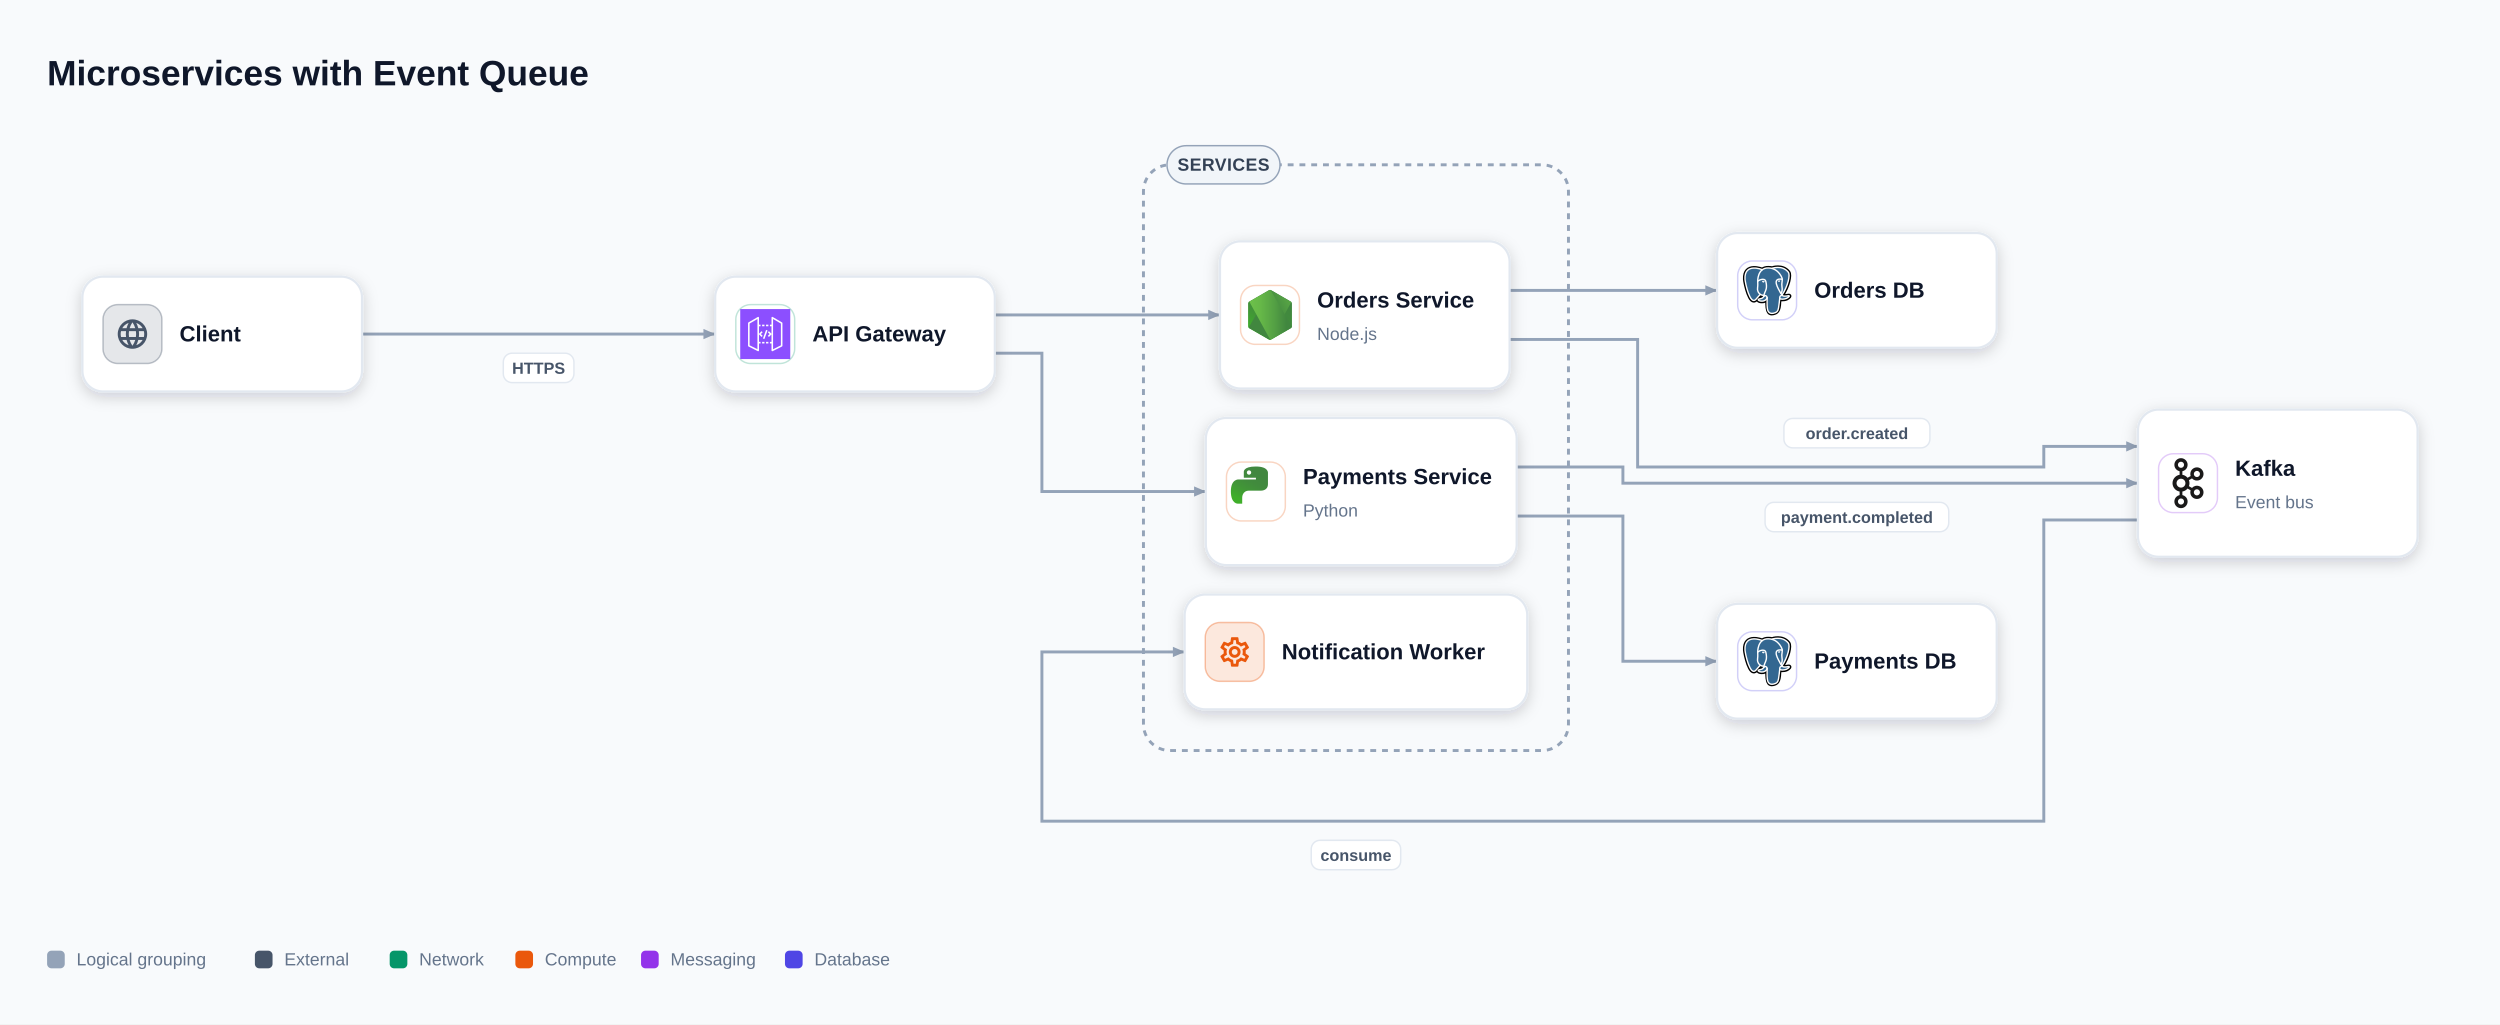
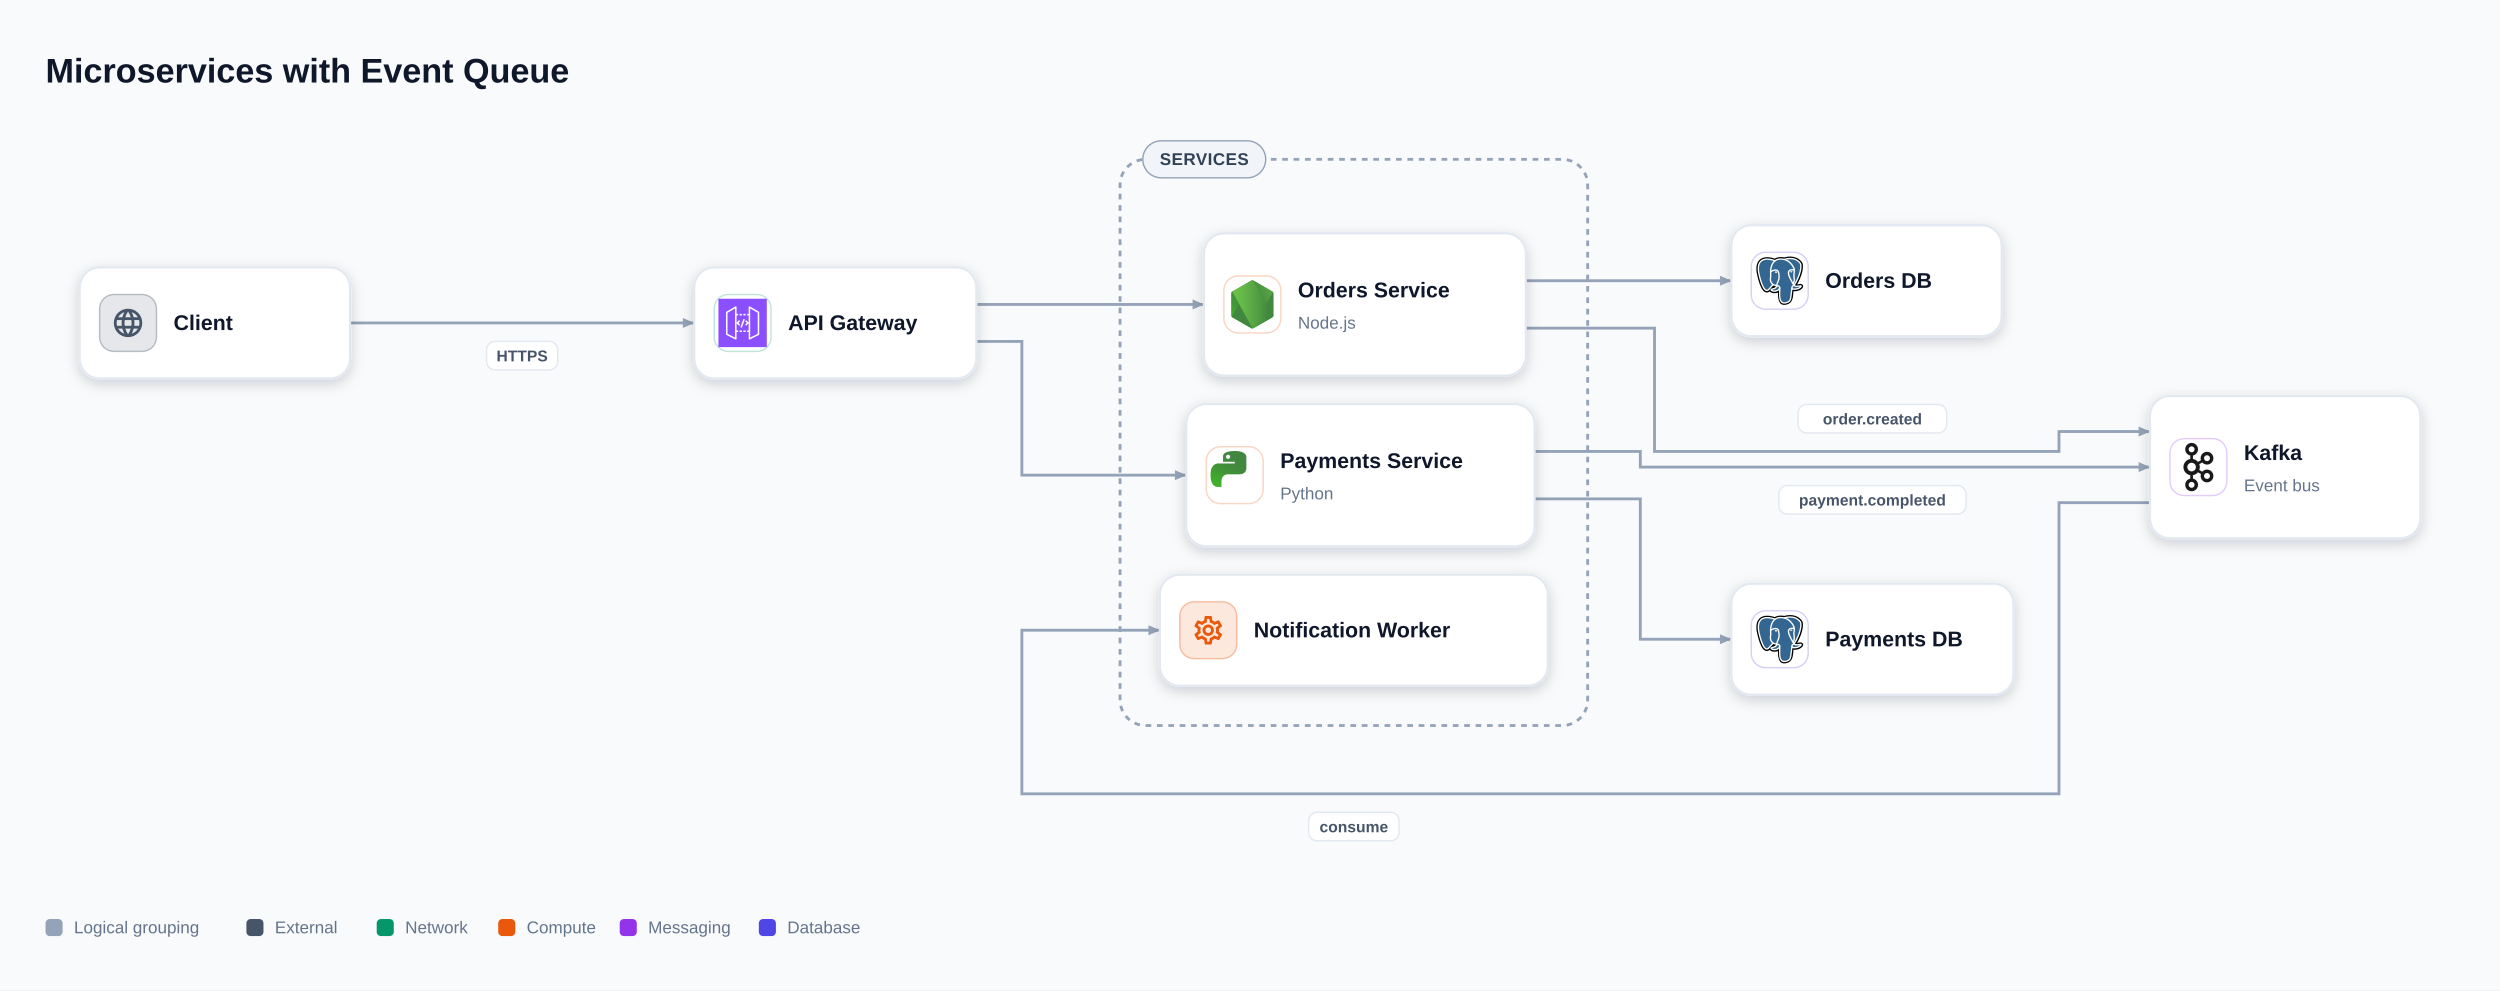
- <svg xmlns="http://www.w3.org/2000/svg" xmlns:xlink="http://www.w3.org/1999/xlink" width="1698.8" height="696" viewBox="0 0 1698.8 696">
+ <svg xmlns="http://www.w3.org/2000/svg" xmlns:xlink="http://www.w3.org/1999/xlink" width="1757.3" height="696" viewBox="0 0 1757.3 696">
  <defs>
    <filter id="card-shadow" x="-40%" y="-40%" width="180%" height="180%">
      <feDropShadow dx="0" dy="3" stdDeviation="5" flood-color="rgba(15, 23, 42, 0.18)" />
    </filter>
  </defs>
-   <rect x="0" y="0" width="1698.8" height="696" fill="#f8fafc" />
+   <rect x="0" y="0" width="1757.3" height="696" fill="#f8fafc" />
  <text x="32" y="58" font-family="&quot;Segoe UI&quot;, &quot;Helvetica Neue&quot;, Arial, sans-serif" font-size="24" font-weight="700" fill="#0f172a">Microservices with Event Queue</text>
  <g transform="translate(32, 88)">
    <g>
-       <rect x="745" y="24" width="288.8" height="398" rx="18" fill="#f8fafc" stroke="#94a3b8" stroke-width="2" stroke-dasharray="4 4" />
-       <rect x="761" y="11" width="76.8" height="26" rx="13" fill="#f1f5f9" stroke="#94a3b8" stroke-width="1" />
-       <text x="799.4" y="28" font-family="&quot;Segoe UI&quot;, &quot;Helvetica Neue&quot;, Arial, sans-serif" font-size="12" font-weight="700" letter-spacing="0.3" text-anchor="middle" fill="#334155">SERVICES</text>
-     </g>
-     <path d="M214,139 L454,139" fill="none" stroke="#94a3b8" stroke-width="2" />
-     <path d="M-8,-3.5 L0,0 L-8,3.5 Z" fill="#94a3b8" transform="translate(454 139) rotate(0)" />
-     <g>
-       <rect x="310" y="152" width="48" height="20" rx="6" fill="#ffffff" stroke="#e2e8f0" stroke-width="1" />
-       <text x="334" y="166" font-family="&quot;Segoe UI&quot;, &quot;Helvetica Neue&quot;, Arial, sans-serif" font-size="11" font-weight="600" text-anchor="middle" fill="#475569">HTTPS</text>
-     </g>
-     <path d="M644,126 L797,126" fill="none" stroke="#94a3b8" stroke-width="2" />
-     <path d="M-8,-3.5 L0,0 L-8,3.5 Z" fill="#94a3b8" transform="translate(797 126) rotate(0)" />
-     <path d="M644,152 L676,152 L676,246 L787.4,246" fill="none" stroke="#94a3b8" stroke-width="2" />
-     <path d="M-8,-3.5 L0,0 L-8,3.5 Z" fill="#94a3b8" transform="translate(787.4 246) rotate(0)" />
-     <path d="M993.8,109.333 L1134.8,109.333" fill="none" stroke="#94a3b8" stroke-width="2" />
-     <path d="M-8,-3.5 L0,0 L-8,3.5 Z" fill="#94a3b8" transform="translate(1134.8 109.3333) rotate(0)" />
-     <path d="M998.6,262.667 L1070.8,262.667 L1070.8,361.333 L1134.8,361.333" fill="none" stroke="#94a3b8" stroke-width="2" />
-     <path d="M-8,-3.5 L0,0 L-8,3.5 Z" fill="#94a3b8" transform="translate(1134.8 361.3333) rotate(0)" />
-     <path d="M993.8,142.667 L1080.8,142.667 L1080.8,229.333 L1356.8,229.333 L1356.8,215.333 L1420.8,215.333" fill="none" stroke="#94a3b8" stroke-width="2" />
-     <path d="M-8,-3.5 L0,0 L-8,3.5 Z" fill="#94a3b8" transform="translate(1420.8 215.3333) rotate(0)" />
-     <g>
-       <rect x="1180.2" y="196.333" width="99.2" height="20" rx="6" fill="#ffffff" stroke="#e2e8f0" stroke-width="1" />
-       <text x="1229.8" y="210.333" font-family="&quot;Segoe UI&quot;, &quot;Helvetica Neue&quot;, Arial, sans-serif" font-size="11" font-weight="600" text-anchor="middle" fill="#475569">order.created</text>
-     </g>
-     <path d="M998.6,229.333 L1070.8,229.333 L1070.8,240.333 L1420.8,240.333" fill="none" stroke="#94a3b8" stroke-width="2" />
-     <path d="M-8,-3.5 L0,0 L-8,3.5 Z" fill="#94a3b8" transform="translate(1420.8 240.3333) rotate(0)" />
-     <g>
-       <rect x="1167.4" y="253.333" width="124.8" height="20" rx="6" fill="#ffffff" stroke="#e2e8f0" stroke-width="1" />
-       <text x="1229.8" y="267.333" font-family="&quot;Segoe UI&quot;, &quot;Helvetica Neue&quot;, Arial, sans-serif" font-size="11" font-weight="600" text-anchor="middle" fill="#475569">payment.completed</text>
-     </g>
-     <path d="M1420.8,265.333 L1356.8,265.333 L1356.8,470 L676,470 L676,355 L773,355" fill="none" stroke="#94a3b8" stroke-width="2" />
-     <path d="M-8,-3.5 L0,0 L-8,3.5 Z" fill="#94a3b8" transform="translate(773 355) rotate(0)" />
-     <g>
-       <rect x="859" y="483" width="60.8" height="20" rx="6" fill="#ffffff" stroke="#e2e8f0" stroke-width="1" />
-       <text x="889.4" y="497" font-family="&quot;Segoe UI&quot;, &quot;Helvetica Neue&quot;, Arial, sans-serif" font-size="11" font-weight="600" text-anchor="middle" fill="#475569">consume</text>
+       <rect x="755.3" y="24" width="328.7" height="398" rx="18" fill="#f8fafc" stroke="#94a3b8" stroke-width="2" stroke-dasharray="4 4" />
+       <rect x="771.3" y="11" width="86.4" height="26" rx="13" fill="#f1f5f9" stroke="#94a3b8" stroke-width="1" />
+       <text x="814.5" y="28" font-family="&quot;Segoe UI&quot;, &quot;Helvetica Neue&quot;, Arial, sans-serif" font-size="12" font-weight="700" letter-spacing="0.3" text-anchor="middle" fill="#334155">SERVICES</text>
+     </g>
+     <path d="M214,139 L456,139" fill="none" stroke="#94a3b8" stroke-width="2" />
+     <path d="M-8,-3.5 L0,0 L-8,3.5 Z" fill="#94a3b8" transform="translate(456 139) rotate(0)" />
+     <g>
+       <rect x="310" y="152" width="50" height="20" rx="6" fill="#ffffff" stroke="#e2e8f0" stroke-width="1" />
+       <text x="335" y="166" font-family="&quot;Segoe UI&quot;, &quot;Helvetica Neue&quot;, Arial, sans-serif" font-size="11" font-weight="600" text-anchor="middle" fill="#475569">HTTPS</text>
+     </g>
+     <path d="M654.3,126 L814.3,126" fill="none" stroke="#94a3b8" stroke-width="2" />
+     <path d="M-8,-3.5 L0,0 L-8,3.5 Z" fill="#94a3b8" transform="translate(814.3 126) rotate(0)" />
+     <path d="M654.3,152 L686.3,152 L686.3,246 L801.9,246" fill="none" stroke="#94a3b8" stroke-width="2" />
+     <path d="M-8,-3.5 L0,0 L-8,3.5 Z" fill="#94a3b8" transform="translate(801.9 246) rotate(0)" />
+     <path d="M1040.5,109.333 L1185,109.333" fill="none" stroke="#94a3b8" stroke-width="2" />
+     <path d="M-8,-3.5 L0,0 L-8,3.5 Z" fill="#94a3b8" transform="translate(1185 109.3333) rotate(0)" />
+     <path d="M1046.7,262.667 L1121,262.667 L1121,361.333 L1185,361.333" fill="none" stroke="#94a3b8" stroke-width="2" />
+     <path d="M-8,-3.5 L0,0 L-8,3.5 Z" fill="#94a3b8" transform="translate(1185 361.3333) rotate(0)" />
+     <path d="M1040.5,142.667 L1131,142.667 L1131,229.333 L1415.3,229.333 L1415.3,215.333 L1479.3,215.333" fill="none" stroke="#94a3b8" stroke-width="2" />
+     <path d="M-8,-3.5 L0,0 L-8,3.5 Z" fill="#94a3b8" transform="translate(1479.3 215.3333) rotate(0)" />
+     <g>
+       <rect x="1231.95" y="196.333" width="104.4" height="20" rx="6" fill="#ffffff" stroke="#e2e8f0" stroke-width="1" />
+       <text x="1284.15" y="210.333" font-family="&quot;Segoe UI&quot;, &quot;Helvetica Neue&quot;, Arial, sans-serif" font-size="11" font-weight="600" text-anchor="middle" fill="#475569">order.created</text>
+     </g>
+     <path d="M1046.7,229.333 L1121,229.333 L1121,240.333 L1479.3,240.333" fill="none" stroke="#94a3b8" stroke-width="2" />
+     <path d="M-8,-3.5 L0,0 L-8,3.5 Z" fill="#94a3b8" transform="translate(1479.3 240.3333) rotate(0)" />
+     <g>
+       <rect x="1218.35" y="253.333" width="131.6" height="20" rx="6" fill="#ffffff" stroke="#e2e8f0" stroke-width="1" />
+       <text x="1284.15" y="267.333" font-family="&quot;Segoe UI&quot;, &quot;Helvetica Neue&quot;, Arial, sans-serif" font-size="11" font-weight="600" text-anchor="middle" fill="#475569">payment.completed</text>
+     </g>
+     <path d="M1479.3,265.333 L1415.3,265.333 L1415.3,470 L686.3,470 L686.3,355 L783.3,355" fill="none" stroke="#94a3b8" stroke-width="2" />
+     <path d="M-8,-3.5 L0,0 L-8,3.5 Z" fill="#94a3b8" transform="translate(783.3 355) rotate(0)" />
+     <g>
+       <rect x="887.85" y="483" width="63.6" height="20" rx="6" fill="#ffffff" stroke="#e2e8f0" stroke-width="1" />
+       <text x="919.65" y="497" font-family="&quot;Segoe UI&quot;, &quot;Helvetica Neue&quot;, Arial, sans-serif" font-size="11" font-weight="600" text-anchor="middle" fill="#475569">consume</text>
    </g>
    <g transform="translate(24, 100)">
      <rect x="0" y="0" width="190" height="78" rx="14" fill="#ffffff" stroke="#e2e8f0" stroke-width="1.5" filter="url(#card-shadow)" />
      <rect x="14" y="19" width="40" height="40" rx="10" fill="#475569" fill-opacity="0.14" stroke="#475569" stroke-opacity="0.35" />
      <svg x="22" y="27" width="24" height="24" viewBox="0 0 24 24">
        <path fill="#475569" d="M16.36 14c.08-.66.14-1.32.14-2s-.06-1.34-.14-2h3.38c.16.64.26 1.31.26 2s-.1 1.36-.26 2m-5.15 5.56c.6-1.11 1.06-2.31 1.38-3.56h2.95a8.03 8.03 0 0 1-4.33 3.56M14.34 14H9.66c-.1-.66-.16-1.32-.16-2s.06-1.35.16-2h4.68c.09.65.16 1.32.16 2s-.07 1.34-.16 2M12 19.96c-.83-1.2-1.5-2.53-1.91-3.96h3.82c-.41 1.43-1.08 2.76-1.91 3.96M8 8H5.08A7.92 7.92 0 0 1 9.4 4.44C8.8 5.55 8.35 6.75 8 8m-2.92 8H8c.35 1.25.8 2.45 1.4 3.56A8 8 0 0 1 5.08 16m-.82-2C4.1 13.36 4 12.69 4 12s.1-1.36.26-2h3.38c-.08.66-.14 1.32-.14 2s.06 1.34.14 2M12 4.03c.83 1.2 1.5 2.54 1.91 3.97h-3.82c.41-1.43 1.08-2.77 1.91-3.97M18.92 8h-2.95a15.7 15.7 0 0 0-1.38-3.56c1.84.63 3.37 1.9 4.33 3.56M12 2C6.47 2 2 6.5 2 12a10 10 0 0 0 10 10a10 10 0 0 0 10-10A10 10 0 0 0 12 2" />
      </svg>
      <text x="66" y="44" font-family="&quot;Segoe UI&quot;, &quot;Helvetica Neue&quot;, Arial, sans-serif" font-size="15" font-weight="600" fill="#0f172a">Client</text>
    </g>
-     <g transform="translate(454, 100)">
-       <rect x="0" y="0" width="190" height="78" rx="14" fill="#ffffff" stroke="#e2e8f0" stroke-width="1.5" filter="url(#card-shadow)" />
+     <g transform="translate(456, 100)">
+       <rect x="0" y="0" width="198.3" height="78" rx="14" fill="#ffffff" stroke="#e2e8f0" stroke-width="1.5" filter="url(#card-shadow)" />
      <clipPath id="clip-badge-gateway">
        <rect x="14" y="19" width="40" height="40" rx="10" />
      </clipPath>
      <rect x="14" y="19" width="40" height="40" rx="10" fill="#ffffff" />
      <g clip-path="url(#clip-badge-gateway)">
        <svg x="17" y="22" width="34" height="34" viewBox="0 0 64 64">
          <g id="Icon-Architecture/48/Arch_Amazon-API-Gateway_48">
            <g id="Icon-Architecture-BG/48/Networking-Content-Delivery">
              <rect id="Rectangle" width="64" height="64" fill="#8C4FFF" />
            </g>
            <g id="Icon-Service/48/Amazon-API-Gateway_48">
              <path id="Amazon-API-Gateway_Icon_48_Squid" fill-rule="evenodd" clip-rule="evenodd" d="M28 44H31V42H28V44ZM33 44H36V42H33V44ZM28 22H31V20H28V22ZM33 22H36V20H33V22ZM22 12.741L12 18.574V46.382L22 51.382V12.741ZM24 20H26V22H24V42H26V44H24V53C24 53.347 23.82 53.668 23.525 53.851C23.365 53.95 23.183 54 23 54C22.847 54 22.694 53.965 22.553 53.895L10.553 47.895C10.214 47.725 10 47.379 10 47V18C10 17.645 10.188 17.315 10.496 17.136L22.496 10.136C22.805 9.956 23.188 9.955 23.498 10.133C23.809 10.311 24 10.642 24 11V20ZM52 18.574L42 12.741V51.382L52 46.382V18.574ZM54 18V47C54 47.379 53.786 47.725 53.447 47.895L41.447 53.895C41.306 53.965 41.153 54 41 54C40.817 54 40.635 53.95 40.475 53.851C40.18 53.668 40 53.347 40 53V44H38V42H40V22H38V20H40V11C40 10.642 40.191 10.311 40.502 10.133C40.812 9.956 41.195 9.956 41.504 10.136L53.504 17.136C53.812 17.315 54 17.645 54 18ZM34.939 27.342L33.061 26.658L29.061 37.658L30.939 38.342L34.939 27.342ZM39.707 32.707C40.098 32.316 40.098 31.684 39.707 31.293L36.707 28.293L35.293 29.707L37.586 32L35.293 34.293L36.707 35.707L39.707 32.707ZM27.293 35.707L24.293 32.707C23.902 32.316 23.902 31.684 24.293 31.293L27.293 28.293L28.707 29.707L26.414 32L28.707 34.293L27.293 35.707Z" fill="white" />
            </g>
          </g>
        </svg>
      </g>
      <rect x="14" y="19" width="40" height="40" rx="10" fill="none" stroke="#059669" stroke-opacity="0.25" />
      <text x="66" y="44" font-family="&quot;Segoe UI&quot;, &quot;Helvetica Neue&quot;, Arial, sans-serif" font-size="15" font-weight="600" fill="#0f172a">API Gateway</text>
    </g>
-     <g transform="translate(1420.8, 190.3333)">
+     <g transform="translate(1479.3, 190.3333)">
      <rect x="0" y="0" width="190" height="100" rx="14" fill="#ffffff" stroke="#e2e8f0" stroke-width="1.5" filter="url(#card-shadow)" />
      <clipPath id="clip-badge-kafka">
        <rect x="14" y="30" width="40" height="40" rx="10" />
      </clipPath>
      <rect x="14" y="30" width="40" height="40" rx="10" fill="#ffffff" />
      <g clip-path="url(#clip-badge-kafka)">
        <svg x="17" y="33" width="34" height="34" viewBox="-78.5 0 413 413">
          <g>
            <path d="M87.932,36.714 C83.383,32.143 77.036,29.32 69.981,29.32 C62.952,29.32 56.655,32.143 52.159,36.714 L52.03,36.714 C47.494,41.263 44.671,47.614 44.671,54.643 C44.671,61.699 47.494,67.996 52.03,72.519 L52.159,72.621 C56.655,77.17 62.952,79.967 69.981,79.967 C77.036,79.967 83.383,77.17 87.932,72.621 L87.999,72.519 C92.557,67.996 95.353,61.699 95.353,54.643 C95.353,47.614 92.557,41.263 87.999,36.714 L87.932,36.714 Z M69.981,383.354 C77.036,383.354 83.383,380.481 87.932,375.986 L87.999,375.852 C92.557,371.365 95.353,365.014 95.353,358.035 C95.353,350.979 92.557,344.655 87.999,340.083 L87.932,340.083 C83.383,335.458 77.036,332.662 69.981,332.662 C62.952,332.662 56.655,335.458 52.159,340.083 L52.03,340.083 C47.494,344.655 44.671,350.979 44.671,358.035 C44.671,365.014 47.494,371.365 52.03,375.852 L52.159,375.986 C56.655,380.481 62.952,383.354 69.981,383.354 Z M207.953,306.634 C214.228,304.988 219.91,300.961 223.376,294.873 L223.844,293.986 C226.926,288.21 227.488,281.547 225.842,275.642 C224.183,269.318 220.107,263.725 214.032,260.224 L213.68,259.987 C207.762,256.745 201.018,256.04 194.823,257.713 C188.526,259.283 182.871,263.488 179.423,269.527 C175.931,275.508 175.2,282.408 176.872,288.758 C178.598,295.002 182.634,300.649 188.669,304.176 L188.709,304.176 C194.756,307.651 201.607,308.28 207.953,306.634 Z M95.969,180.387 C89.315,173.75 80.145,169.593 69.981,169.593 C59.857,169.593 50.709,173.75 44.069,180.387 C37.459,187.001 33.383,196.148 33.383,206.285 C33.383,216.45 37.459,225.624 44.069,232.314 C50.709,238.896 59.857,243.026 69.981,243.026 C80.145,243.026 89.315,238.896 95.969,232.314 C102.592,225.624 106.668,216.45 106.668,206.285 C106.668,196.148 102.592,187.001 95.969,180.387 Z M81.358,137.223 C96.085,139.649 109.335,146.705 119.446,156.896 L119.526,156.896 C121.132,158.515 122.702,160.268 124.151,162.043 L149.435,147.414 C146.036,137.143 145.88,126.403 148.609,116.342 C152.218,102.855 160.959,90.782 174.062,83.205 L174.495,82.946 C187.456,75.6 202.191,74.084 215.495,77.692 C228.964,81.296 241.117,90.077 248.681,103.172 L248.681,103.198 C256.21,116.213 257.74,131.158 254.145,144.591 C250.564,158.069 241.782,170.222 228.692,177.746 L225.24,179.789 L224.888,179.789 C212.779,185.56 199.462,186.452 187.233,183.236 C177.189,180.569 167.975,174.977 160.763,167.007 L135.52,181.591 C138.419,189.271 140.029,197.557 140.029,206.285 C140.029,214.987 138.419,223.376 135.52,231.109 L160.763,245.64 C167.975,237.567 177.189,232.077 187.233,229.41 C200.702,225.726 215.638,227.296 228.692,234.9 L229.526,235.293 L229.526,235.346 C242.139,242.973 250.604,254.787 254.145,268.113 C257.74,281.466 256.21,296.416 248.681,309.457 L248.227,310.371 L248.173,310.291 C240.609,322.864 228.692,331.382 215.535,334.986 C202.035,338.54 187.103,337.024 174.062,329.527 L174.062,329.42 C160.959,321.842 152.218,309.742 148.609,296.287 C145.88,286.252 146.036,275.508 149.435,265.241 L124.151,250.657 C122.702,252.437 121.132,254.109 119.526,255.728 L119.446,255.804 C109.335,265.946 96.085,273.002 81.358,275.352 L81.358,304.569 C91.852,306.763 101.258,312.017 108.631,319.385 L108.666,319.465 C118.545,329.29 124.66,342.982 124.66,358.035 C124.66,373.038 118.545,386.645 108.666,396.524 L108.631,396.68 C98.685,406.559 85.033,412.673 69.981,412.673 C55.009,412.673 41.339,406.559 31.42,396.68 L31.385,396.68 L31.385,396.524 C21.492,386.645 15.364,373.038 15.364,358.035 C15.364,342.982 21.492,329.29 31.385,319.465 L31.385,319.385 L31.42,319.385 C38.779,312.017 48.199,306.763 58.666,304.569 L58.666,275.352 C43.926,273.002 30.716,265.946 20.618,255.804 L20.511,255.728 C7.89,243.053 0,225.624 0,206.285 C0,187.001 7.89,169.571 20.511,156.896 L20.618,156.896 C30.716,146.705 43.926,139.649 58.666,137.223 L58.666,108.136 C48.199,105.861 38.779,100.612 31.42,93.293 L31.385,93.293 L31.385,93.213 C21.492,83.285 15.364,69.695 15.364,54.643 C15.364,39.667 21.492,25.948 31.385,16.069 L31.42,16.02 C41.339,6.115 55.009,0 69.981,0 C85.033,0 98.685,6.115 108.631,16.02 L108.631,16.069 L108.666,16.069 C118.545,25.948 124.66,39.667 124.66,54.643 C124.66,69.695 118.545,83.285 108.666,93.213 L108.631,93.293 C101.258,100.612 91.852,105.861 81.358,108.136 L81.358,137.223 Z M223.376,117.831 L223.166,117.519 C219.674,111.637 214.108,107.716 207.953,106.017 C201.607,104.345 194.756,105.054 188.669,108.528 L188.709,108.528 C182.634,111.976 178.571,117.622 176.872,123.946 C175.2,130.217 175.931,137.143 179.423,143.177 L179.539,143.338 C183.04,149.292 188.606,153.288 194.823,154.907 C201.072,156.66 208.034,155.928 214.032,152.427 L214.358,152.271 C220.263,148.743 224.196,143.177 225.842,137.063 C227.515,130.765 226.85,123.866 223.376,117.831 Z" fill="#1A1919">
</path>
          </g>
        </svg>
      </g>
      <rect x="14" y="30" width="40" height="40" rx="10" fill="none" stroke="#9333ea" stroke-opacity="0.25" />
      <text x="66" y="45" font-family="&quot;Segoe UI&quot;, &quot;Helvetica Neue&quot;, Arial, sans-serif" font-size="15" font-weight="600" fill="#0f172a">Kafka</text>
      <text x="66" y="67" font-family="&quot;Segoe UI&quot;, &quot;Helvetica Neue&quot;, Arial, sans-serif" font-size="12" fill="#64748b">Event bus</text>
    </g>
-     <g transform="translate(1134.8, 70.33333)">
+     <g transform="translate(1185, 70.33333)">
      <rect x="0" y="0" width="190" height="78" rx="14" fill="#ffffff" stroke="#e2e8f0" stroke-width="1.5" filter="url(#card-shadow)" />
      <clipPath id="clip-badge-ordersdb">
        <rect x="14" y="19" width="40" height="40" rx="10" />
      </clipPath>
      <rect x="14" y="19" width="40" height="40" rx="10" fill="#ffffff" />
      <g clip-path="url(#clip-badge-ordersdb)">
        <svg x="17" y="22" width="34" height="34" viewBox="0 0 432.071 445.383">
          <g style="fill-rule:nonzero;clip-rule:nonzero;fill:none;stroke:#fff;stroke-width:12.465;stroke-linecap:round;stroke-linejoin:round;stroke-miterlimit:4">
            <path d="M323.205 324.227c2.833-23.601 1.984-27.062 19.563-23.239l4.463.392c13.517.615 31.199-2.174 41.587-7 22.362-10.376 35.622-27.7 13.572-23.148-50.297 10.376-53.755-6.655-53.755-6.655 53.111-78.803 75.313-178.836 56.149-203.322-52.27-66.789-142.748-35.206-144.262-34.386l-.482.089c-9.938-2.062-21.06-3.294-33.554-3.496-22.761-.374-40.032 5.967-53.133 15.904 0 0-161.408-66.498-153.899 83.628 1.597 31.936 45.777 241.655 98.47 178.31 19.259-23.163 37.871-42.748 37.871-42.748 9.242 6.14 20.307 9.272 31.912 8.147l.897-.765c-.281 2.876-.157 5.689.359 9.019-13.572 15.167-9.584 17.83-36.723 23.416-27.457 5.659-11.326 15.734-.797 18.367 12.768 3.193 42.305 7.716 62.268-20.224l-.795 3.188c5.325 4.26 4.965 30.619 5.72 49.452.756 18.834 2.017 36.409 5.856 46.771 3.839 10.36 8.369 37.05 44.036 29.406 29.809-6.388 52.6-15.582 54.677-101.107" style="fill:#000;stroke:#000;stroke-width:37.395;stroke-linecap:butt;stroke-linejoin:miter" />
            <path stroke="none" d="M402.395 271.23c-50.302 10.376-53.76-6.655-53.76-6.655 53.111-78.808 75.313-178.843 56.153-203.326-52.27-66.785-142.752-35.2-144.262-34.38l-.486.087c-9.938-2.063-21.06-3.292-33.56-3.496-22.761-.373-40.026 5.967-53.127 15.902 0 0-161.411-66.495-153.904 83.63 1.597 31.938 45.776 241.657 98.471 178.312 19.26-23.163 37.869-42.748 37.869-42.748 9.243 6.14 20.308 9.272 31.908 8.147l.901-.765c-.28 2.876-.152 5.689.361 9.019-13.575 15.167-9.586 17.83-36.723 23.416-27.459 5.659-11.328 15.734-.796 18.367 12.768 3.193 42.307 7.716 62.266-20.224l-.796 3.188c5.319 4.26 9.054 27.711 8.428 48.969-.626 21.259-1.044 35.854 3.147 47.254 4.191 11.4 8.368 37.05 44.042 29.406 29.809-6.388 45.256-22.942 47.405-50.555 1.525-19.631 4.976-16.729 5.194-34.28l2.768-8.309c3.192-26.611.507-35.196 18.872-31.203l4.463.392c13.517.615 31.208-2.174 41.591-7 22.358-10.376 35.618-27.7 13.573-23.148z" style="fill:#336791;stroke:none" />
            <path d="M215.866 286.484c-1.385 49.516.348 99.377 5.193 111.495 4.848 12.118 15.223 35.688 50.9 28.045 29.806-6.39 40.651-18.756 45.357-46.051 3.466-20.082 10.148-75.854 11.005-87.281M173.104 38.256S11.583-27.76 19.092 122.365c1.597 31.938 45.779 241.664 98.473 178.316 19.256-23.166 36.671-41.335 36.671-41.335M260.349 26.207c-5.591 1.753 89.848-34.889 144.087 34.417 19.159 24.484-3.043 124.519-56.153 203.329" />
            <path d="M348.282 263.953s3.461 17.036 53.764 6.653c22.04-4.552 8.776 12.774-13.577 23.155-18.345 8.514-59.474 10.696-60.146-1.069-1.729-30.355 21.647-21.133 19.96-28.739-1.525-6.85-11.979-13.573-18.894-30.338-6.037-14.633-82.796-126.849 21.287-110.183 3.813-.789-27.146-99.002-124.553-100.599-97.385-1.597-94.19 119.762-94.19 119.762" style="stroke-linejoin:bevel" />
            <path d="M188.604 274.334c-13.577 15.166-9.584 17.829-36.723 23.417-27.459 5.66-11.326 15.733-.797 18.365 12.768 3.195 42.307 7.718 62.266-20.229 6.078-8.509-.036-22.086-8.385-25.547-4.034-1.671-9.428-3.765-16.361 3.994z" />
            <path d="M187.715 274.069c-1.368-8.917 2.93-19.528 7.536-31.942 6.922-18.626 22.893-37.255 10.117-96.339-9.523-44.029-73.396-9.163-73.436-3.193-.039 5.968 2.889 30.26-1.067 58.548-5.162 36.913 23.488 68.132 56.479 64.938" />
            <path d="M172.517 141.7c-.288 2.039 3.733 7.48 8.976 8.207 5.234.73 9.714-3.522 9.998-5.559.284-2.039-3.732-4.285-8.977-5.015-5.237-.731-9.719.333-9.996 2.367z" style="fill:#fff;stroke-width:4.155;stroke-linecap:butt;stroke-linejoin:miter" />
            <path d="M331.941 137.543c.284 2.039-3.732 7.48-8.976 8.207-5.238.73-9.718-3.522-10.005-5.559-.277-2.039 3.74-4.285 8.979-5.015 5.239-.73 9.718.333 10.002 2.368z" style="fill:#fff;stroke-width:2.078;stroke-linecap:butt;stroke-linejoin:miter" />
            <path d="M350.676 123.432c.863 15.994-3.445 26.888-3.988 43.914-.804 24.748 11.799 53.074-7.191 81.435" />
          </g>
        </svg>
      </g>
      <rect x="14" y="19" width="40" height="40" rx="10" fill="none" stroke="#4f46e5" stroke-opacity="0.25" />
      <text x="66" y="44" font-family="&quot;Segoe UI&quot;, &quot;Helvetica Neue&quot;, Arial, sans-serif" font-size="15" font-weight="600" fill="#0f172a">Orders DB</text>
    </g>
-     <g transform="translate(1134.8, 322.3333)">
-       <rect x="0" y="0" width="190" height="78" rx="14" fill="#ffffff" stroke="#e2e8f0" stroke-width="1.5" filter="url(#card-shadow)" />
+     <g transform="translate(1185, 322.3333)">
+       <rect x="0" y="0" width="198.3" height="78" rx="14" fill="#ffffff" stroke="#e2e8f0" stroke-width="1.5" filter="url(#card-shadow)" />
      <clipPath id="clip-badge-paymentsdb">
        <rect x="14" y="19" width="40" height="40" rx="10" />
      </clipPath>
      <rect x="14" y="19" width="40" height="40" rx="10" fill="#ffffff" />
      <g clip-path="url(#clip-badge-paymentsdb)">
        <svg x="17" y="22" width="34" height="34" viewBox="0 0 432.071 445.383">
          <g style="fill-rule:nonzero;clip-rule:nonzero;fill:none;stroke:#fff;stroke-width:12.465;stroke-linecap:round;stroke-linejoin:round;stroke-miterlimit:4">
            <path d="M323.205 324.227c2.833-23.601 1.984-27.062 19.563-23.239l4.463.392c13.517.615 31.199-2.174 41.587-7 22.362-10.376 35.622-27.7 13.572-23.148-50.297 10.376-53.755-6.655-53.755-6.655 53.111-78.803 75.313-178.836 56.149-203.322-52.27-66.789-142.748-35.206-144.262-34.386l-.482.089c-9.938-2.062-21.06-3.294-33.554-3.496-22.761-.374-40.032 5.967-53.133 15.904 0 0-161.408-66.498-153.899 83.628 1.597 31.936 45.777 241.655 98.47 178.31 19.259-23.163 37.871-42.748 37.871-42.748 9.242 6.14 20.307 9.272 31.912 8.147l.897-.765c-.281 2.876-.157 5.689.359 9.019-13.572 15.167-9.584 17.83-36.723 23.416-27.457 5.659-11.326 15.734-.797 18.367 12.768 3.193 42.305 7.716 62.268-20.224l-.795 3.188c5.325 4.26 4.965 30.619 5.72 49.452.756 18.834 2.017 36.409 5.856 46.771 3.839 10.36 8.369 37.05 44.036 29.406 29.809-6.388 52.6-15.582 54.677-101.107" style="fill:#000;stroke:#000;stroke-width:37.395;stroke-linecap:butt;stroke-linejoin:miter" />
            <path stroke="none" d="M402.395 271.23c-50.302 10.376-53.76-6.655-53.76-6.655 53.111-78.808 75.313-178.843 56.153-203.326-52.27-66.785-142.752-35.2-144.262-34.38l-.486.087c-9.938-2.063-21.06-3.292-33.56-3.496-22.761-.373-40.026 5.967-53.127 15.902 0 0-161.411-66.495-153.904 83.63 1.597 31.938 45.776 241.657 98.471 178.312 19.26-23.163 37.869-42.748 37.869-42.748 9.243 6.14 20.308 9.272 31.908 8.147l.901-.765c-.28 2.876-.152 5.689.361 9.019-13.575 15.167-9.586 17.83-36.723 23.416-27.459 5.659-11.328 15.734-.796 18.367 12.768 3.193 42.307 7.716 62.266-20.224l-.796 3.188c5.319 4.26 9.054 27.711 8.428 48.969-.626 21.259-1.044 35.854 3.147 47.254 4.191 11.4 8.368 37.05 44.042 29.406 29.809-6.388 45.256-22.942 47.405-50.555 1.525-19.631 4.976-16.729 5.194-34.28l2.768-8.309c3.192-26.611.507-35.196 18.872-31.203l4.463.392c13.517.615 31.208-2.174 41.591-7 22.358-10.376 35.618-27.7 13.573-23.148z" style="fill:#336791;stroke:none" />
            <path d="M215.866 286.484c-1.385 49.516.348 99.377 5.193 111.495 4.848 12.118 15.223 35.688 50.9 28.045 29.806-6.39 40.651-18.756 45.357-46.051 3.466-20.082 10.148-75.854 11.005-87.281M173.104 38.256S11.583-27.76 19.092 122.365c1.597 31.938 45.779 241.664 98.473 178.316 19.256-23.166 36.671-41.335 36.671-41.335M260.349 26.207c-5.591 1.753 89.848-34.889 144.087 34.417 19.159 24.484-3.043 124.519-56.153 203.329" />
            <path d="M348.282 263.953s3.461 17.036 53.764 6.653c22.04-4.552 8.776 12.774-13.577 23.155-18.345 8.514-59.474 10.696-60.146-1.069-1.729-30.355 21.647-21.133 19.96-28.739-1.525-6.85-11.979-13.573-18.894-30.338-6.037-14.633-82.796-126.849 21.287-110.183 3.813-.789-27.146-99.002-124.553-100.599-97.385-1.597-94.19 119.762-94.19 119.762" style="stroke-linejoin:bevel" />
            <path d="M188.604 274.334c-13.577 15.166-9.584 17.829-36.723 23.417-27.459 5.66-11.326 15.733-.797 18.365 12.768 3.195 42.307 7.718 62.266-20.229 6.078-8.509-.036-22.086-8.385-25.547-4.034-1.671-9.428-3.765-16.361 3.994z" />
            <path d="M187.715 274.069c-1.368-8.917 2.93-19.528 7.536-31.942 6.922-18.626 22.893-37.255 10.117-96.339-9.523-44.029-73.396-9.163-73.436-3.193-.039 5.968 2.889 30.26-1.067 58.548-5.162 36.913 23.488 68.132 56.479 64.938" />
            <path d="M172.517 141.7c-.288 2.039 3.733 7.48 8.976 8.207 5.234.73 9.714-3.522 9.998-5.559.284-2.039-3.732-4.285-8.977-5.015-5.237-.731-9.719.333-9.996 2.367z" style="fill:#fff;stroke-width:4.155;stroke-linecap:butt;stroke-linejoin:miter" />
            <path d="M331.941 137.543c.284 2.039-3.732 7.48-8.976 8.207-5.238.73-9.718-3.522-10.005-5.559-.277-2.039 3.74-4.285 8.979-5.015 5.239-.73 9.718.333 10.002 2.368z" style="fill:#fff;stroke-width:2.078;stroke-linecap:butt;stroke-linejoin:miter" />
            <path d="M350.676 123.432c.863 15.994-3.445 26.888-3.988 43.914-.804 24.748 11.799 53.074-7.191 81.435" />
          </g>
        </svg>
      </g>
      <rect x="14" y="19" width="40" height="40" rx="10" fill="none" stroke="#4f46e5" stroke-opacity="0.25" />
      <text x="66" y="44" font-family="&quot;Segoe UI&quot;, &quot;Helvetica Neue&quot;, Arial, sans-serif" font-size="15" font-weight="600" fill="#0f172a">Payments DB</text>
    </g>
-     <g transform="translate(797, 76)">
-       <rect x="0" y="0" width="196.8" height="100" rx="14" fill="#ffffff" stroke="#e2e8f0" stroke-width="1.5" filter="url(#card-shadow)" />
+     <g transform="translate(814.3, 76)">
+       <rect x="0" y="0" width="226.2" height="100" rx="14" fill="#ffffff" stroke="#e2e8f0" stroke-width="1.5" filter="url(#card-shadow)" />
      <clipPath id="clip-badge-orders">
        <rect x="14" y="30" width="40" height="40" rx="10" />
      </clipPath>
      <rect x="14" y="30" width="40" height="40" rx="10" fill="#ffffff" />
      <g clip-path="url(#clip-badge-orders)">
        <svg x="17" y="33" width="34" height="34" viewBox="0 0 256 292">
          <defs>
            <linearGradient id="a" x1="68.188%" x2="27.823%" y1="17.487%" y2="89.755%">
              <stop offset="0%" stop-color="#41873F" />
              <stop offset="32.88%" stop-color="#418B3D" />
              <stop offset="63.52%" stop-color="#419637" />
              <stop offset="93.19%" stop-color="#3FA92D" />
              <stop offset="100%" stop-color="#3FAE2A" />
            </linearGradient>
            <linearGradient id="c" x1="43.277%" x2="159.245%" y1="55.169%" y2="-18.306%">
              <stop offset="13.76%" stop-color="#41873F" />
              <stop offset="40.32%" stop-color="#54A044" />
              <stop offset="71.36%" stop-color="#66B848" />
              <stop offset="90.81%" stop-color="#6CC04A" />
            </linearGradient>
            <linearGradient id="f" x1="-4.389%" x2="101.499%" y1="49.997%" y2="49.997%">
              <stop offset="9.192%" stop-color="#6CC04A" />
              <stop offset="28.64%" stop-color="#66B848" />
              <stop offset="59.68%" stop-color="#54A044" />
              <stop offset="86.24%" stop-color="#41873F" />
            </linearGradient>
            <path id="b" d="M134.923 1.832c-4.344-2.443-9.502-2.443-13.846 0L6.787 67.801C2.443 70.244 0 74.859 0 79.745v132.208c0 4.887 2.715 9.502 6.787 11.945l114.29 65.968c4.344 2.444 9.502 2.444 13.846 0l114.29-65.968c4.344-2.443 6.787-7.058 6.787-11.945V79.745c0-4.886-2.715-9.501-6.787-11.944L134.923 1.832Z" />
            <path id="e" d="M134.923 1.832c-4.344-2.443-9.502-2.443-13.846 0L6.787 67.801C2.443 70.244 0 74.859 0 79.745v132.208c0 4.887 2.715 9.502 6.787 11.945l114.29 65.968c4.344 2.444 9.502 2.444 13.846 0l114.29-65.968c4.344-2.443 6.787-7.058 6.787-11.945V79.745c0-4.886-2.715-9.501-6.787-11.944L134.923 1.832Z" />
          </defs>
          <path fill="url(#a)" d="M134.923 1.832c-4.344-2.443-9.502-2.443-13.846 0L6.787 67.801C2.443 70.244 0 74.859 0 79.745v132.208c0 4.887 2.715 9.502 6.787 11.945l114.29 65.968c4.344 2.444 9.502 2.444 13.846 0l114.29-65.968c4.344-2.443 6.787-7.058 6.787-11.945V79.745c0-4.886-2.715-9.501-6.787-11.944L134.923 1.832Z" />
          <mask id="d" fill="#fff">
            <use xlink:href="#b" />
          </mask>
          <path fill="url(#c)" d="M249.485 67.8 134.65 1.833c-1.086-.542-2.443-1.085-3.529-1.357L2.443 220.912c1.086 1.357 2.444 2.443 3.8 3.258l114.834 65.968c3.258 1.9 7.059 2.443 10.588 1.357L252.47 70.515c-.815-1.086-1.9-1.9-2.986-2.714Z" mask="url(#d)" />
          <mask id="g" fill="#fff">
            <use xlink:href="#e" />
          </mask>
          <path fill="url(#f)" d="M249.756 223.898c3.258-1.9 5.701-5.158 6.787-8.687L130.579.204c-3.258-.543-6.787-.272-9.773 1.628L6.786 67.53l122.979 224.238c1.628-.272 3.529-.815 5.158-1.63l114.833-66.239Z" mask="url(#g)" />
        </svg>
      </g>
      <rect x="14" y="30" width="40" height="40" rx="10" fill="none" stroke="#ea580c" stroke-opacity="0.25" />
      <text x="66" y="45" font-family="&quot;Segoe UI&quot;, &quot;Helvetica Neue&quot;, Arial, sans-serif" font-size="15" font-weight="600" fill="#0f172a">Orders Service</text>
      <text x="66" y="67" font-family="&quot;Segoe UI&quot;, &quot;Helvetica Neue&quot;, Arial, sans-serif" font-size="12" fill="#64748b">Node.js</text>
    </g>
-     <g transform="translate(787.4, 196)">
-       <rect x="0" y="0" width="211.2" height="100" rx="14" fill="#ffffff" stroke="#e2e8f0" stroke-width="1.5" filter="url(#card-shadow)" />
+     <g transform="translate(801.9, 196)">
+       <rect x="0" y="0" width="244.8" height="100" rx="14" fill="#ffffff" stroke="#e2e8f0" stroke-width="1.5" filter="url(#card-shadow)" />
      <clipPath id="clip-badge-payments">
        <rect x="14" y="30" width="40" height="40" rx="10" />
      </clipPath>
      <rect x="14" y="30" width="40" height="40" rx="10" fill="#ffffff" />
      <g clip-path="url(#clip-badge-payments)">
        <svg x="17" y="33" width="34" height="34" viewBox="16 16 32 32">
          <path fill="url(#a)" d="M31.885 16c-8.124 0-7.617 3.523-7.617 3.523l.01 3.65h7.752v1.095H21.197S16 23.678 16 31.876c0 8.196 4.537 7.906 4.537 7.906h2.708v-3.804s-.146-4.537 4.465-4.537h7.688s4.32.07 4.32-4.175v-7.019S40.374 16 31.885 16zm-4.275 2.454a1.394 1.394 0 1 1 0 2.79 1.393 1.393 0 0 1-1.395-1.395c0-.771.624-1.395 1.395-1.395z" />
          <path fill="url(#b)" d="M32.115 47.833c8.124 0 7.617-3.523 7.617-3.523l-.01-3.65H31.97v-1.095h10.832S48 40.155 48 31.958c0-8.197-4.537-7.906-4.537-7.906h-2.708v3.803s.146 4.537-4.465 4.537h-7.688s-4.32-.07-4.32 4.175v7.019s-.656 4.247 7.833 4.247zm4.275-2.454a1.393 1.393 0 0 1-1.395-1.395 1.394 1.394 0 1 1 1.395 1.395z" />
          <defs>
            <linearGradient id="a" x1="19.075" x2="34.898" y1="18.782" y2="34.658" gradientUnits="userSpaceOnUse">
              <stop stop-color="#387EB8" />
              <stop offset="1" stop-color="#366994" />
            </linearGradient>
            <linearGradient id="b" x1="28.809" x2="45.803" y1="28.882" y2="45.163" gradientUnits="userSpaceOnUse">
              <stop stop-color="#FFE052" />
              <stop offset="1" stop-color="#FFC331" />
            </linearGradient>
          </defs>
        </svg>
      </g>
      <rect x="14" y="30" width="40" height="40" rx="10" fill="none" stroke="#ea580c" stroke-opacity="0.25" />
      <text x="66" y="45" font-family="&quot;Segoe UI&quot;, &quot;Helvetica Neue&quot;, Arial, sans-serif" font-size="15" font-weight="600" fill="#0f172a">Payments Service</text>
      <text x="66" y="67" font-family="&quot;Segoe UI&quot;, &quot;Helvetica Neue&quot;, Arial, sans-serif" font-size="12" fill="#64748b">Python</text>
    </g>
-     <g transform="translate(773, 316)">
-       <rect x="0" y="0" width="232.8" height="78" rx="14" fill="#ffffff" stroke="#e2e8f0" stroke-width="1.5" filter="url(#card-shadow)" />
+     <g transform="translate(783.3, 316)">
+       <rect x="0" y="0" width="272.7" height="78" rx="14" fill="#ffffff" stroke="#e2e8f0" stroke-width="1.5" filter="url(#card-shadow)" />
      <rect x="14" y="19" width="40" height="40" rx="10" fill="#ea580c" fill-opacity="0.14" stroke="#ea580c" stroke-opacity="0.35" />
      <svg x="22" y="27" width="24" height="24" viewBox="0 0 24 24">
        <path fill="#ea580c" d="M12 8a4 4 0 0 1 4 4a4 4 0 0 1-4 4a4 4 0 0 1-4-4a4 4 0 0 1 4-4m0 2a2 2 0 0 0-2 2a2 2 0 0 0 2 2a2 2 0 0 0 2-2a2 2 0 0 0-2-2m-2 12c-.25 0-.46-.18-.5-.42l-.37-2.65c-.63-.25-1.17-.59-1.69-.99l-2.49 1.01c-.22.08-.49 0-.61-.22l-2-3.46a.493.493 0 0 1 .12-.64l2.11-1.66L4.5 12l.07-1l-2.11-1.63a.493.493 0 0 1-.12-.64l2-3.46c.12-.22.39-.31.61-.22l2.49 1c.52-.39 1.06-.73 1.69-.98l.37-2.65c.04-.24.25-.42.5-.42h4c.25 0 .46.18.5.42l.37 2.65c.63.25 1.17.59 1.69.98l2.49-1c.22-.09.49 0 .61.22l2 3.46c.13.22.07.49-.12.64L19.43 11l.07 1l-.07 1l2.11 1.63c.19.15.25.42.12.64l-2 3.46c-.12.22-.39.31-.61.22l-2.49-1c-.52.39-1.06.73-1.69.98l-.37 2.65c-.04.24-.25.42-.5.42zm1.25-18l-.37 2.61c-1.2.25-2.26.89-3.03 1.78L5.44 7.35l-.75 1.3L6.8 10.2a5.55 5.55 0 0 0 0 3.6l-2.12 1.56l.75 1.3l2.43-1.04c.77.88 1.82 1.52 3.01 1.76l.37 2.62h1.52l.37-2.61c1.19-.25 2.24-.89 3.01-1.77l2.43 1.04l.75-1.3l-2.12-1.55c.4-1.17.4-2.44 0-3.61l2.11-1.55l-.75-1.3l-2.41 1.04a5.42 5.42 0 0 0-3.03-1.77L12.75 4z" />
      </svg>
      <text x="66" y="44" font-family="&quot;Segoe UI&quot;, &quot;Helvetica Neue&quot;, Arial, sans-serif" font-size="15" font-weight="600" fill="#0f172a">Notification Worker</text>
    </g>
  </g>
  <g transform="translate(32, 640)">
    <g>
      <rect x="0" y="6" width="12" height="12" rx="3" fill="#94a3b8" />
      <text x="20" y="16" font-family="&quot;Segoe UI&quot;, &quot;Helvetica Neue&quot;, Arial, sans-serif" font-size="12" fill="#64748b">Logical grouping</text>
      <rect x="141.2" y="6" width="12" height="12" rx="3" fill="#475569" />
      <text x="161.2" y="16" font-family="&quot;Segoe UI&quot;, &quot;Helvetica Neue&quot;, Arial, sans-serif" font-size="12" fill="#64748b">External</text>
      <rect x="232.8" y="6" width="12" height="12" rx="3" fill="#059669" />
      <text x="252.8" y="16" font-family="&quot;Segoe UI&quot;, &quot;Helvetica Neue&quot;, Arial, sans-serif" font-size="12" fill="#64748b">Network</text>
      <rect x="318.2" y="6" width="12" height="12" rx="3" fill="#ea580c" />
      <text x="338.2" y="16" font-family="&quot;Segoe UI&quot;, &quot;Helvetica Neue&quot;, Arial, sans-serif" font-size="12" fill="#64748b">Compute</text>
      <rect x="403.6" y="6" width="12" height="12" rx="3" fill="#9333ea" />
      <text x="423.6" y="16" font-family="&quot;Segoe UI&quot;, &quot;Helvetica Neue&quot;, Arial, sans-serif" font-size="12" fill="#64748b">Messaging</text>
      <rect x="501.4" y="6" width="12" height="12" rx="3" fill="#4f46e5" />
      <text x="521.4" y="16" font-family="&quot;Segoe UI&quot;, &quot;Helvetica Neue&quot;, Arial, sans-serif" font-size="12" fill="#64748b">Database</text>
    </g>
  </g>
</svg>
